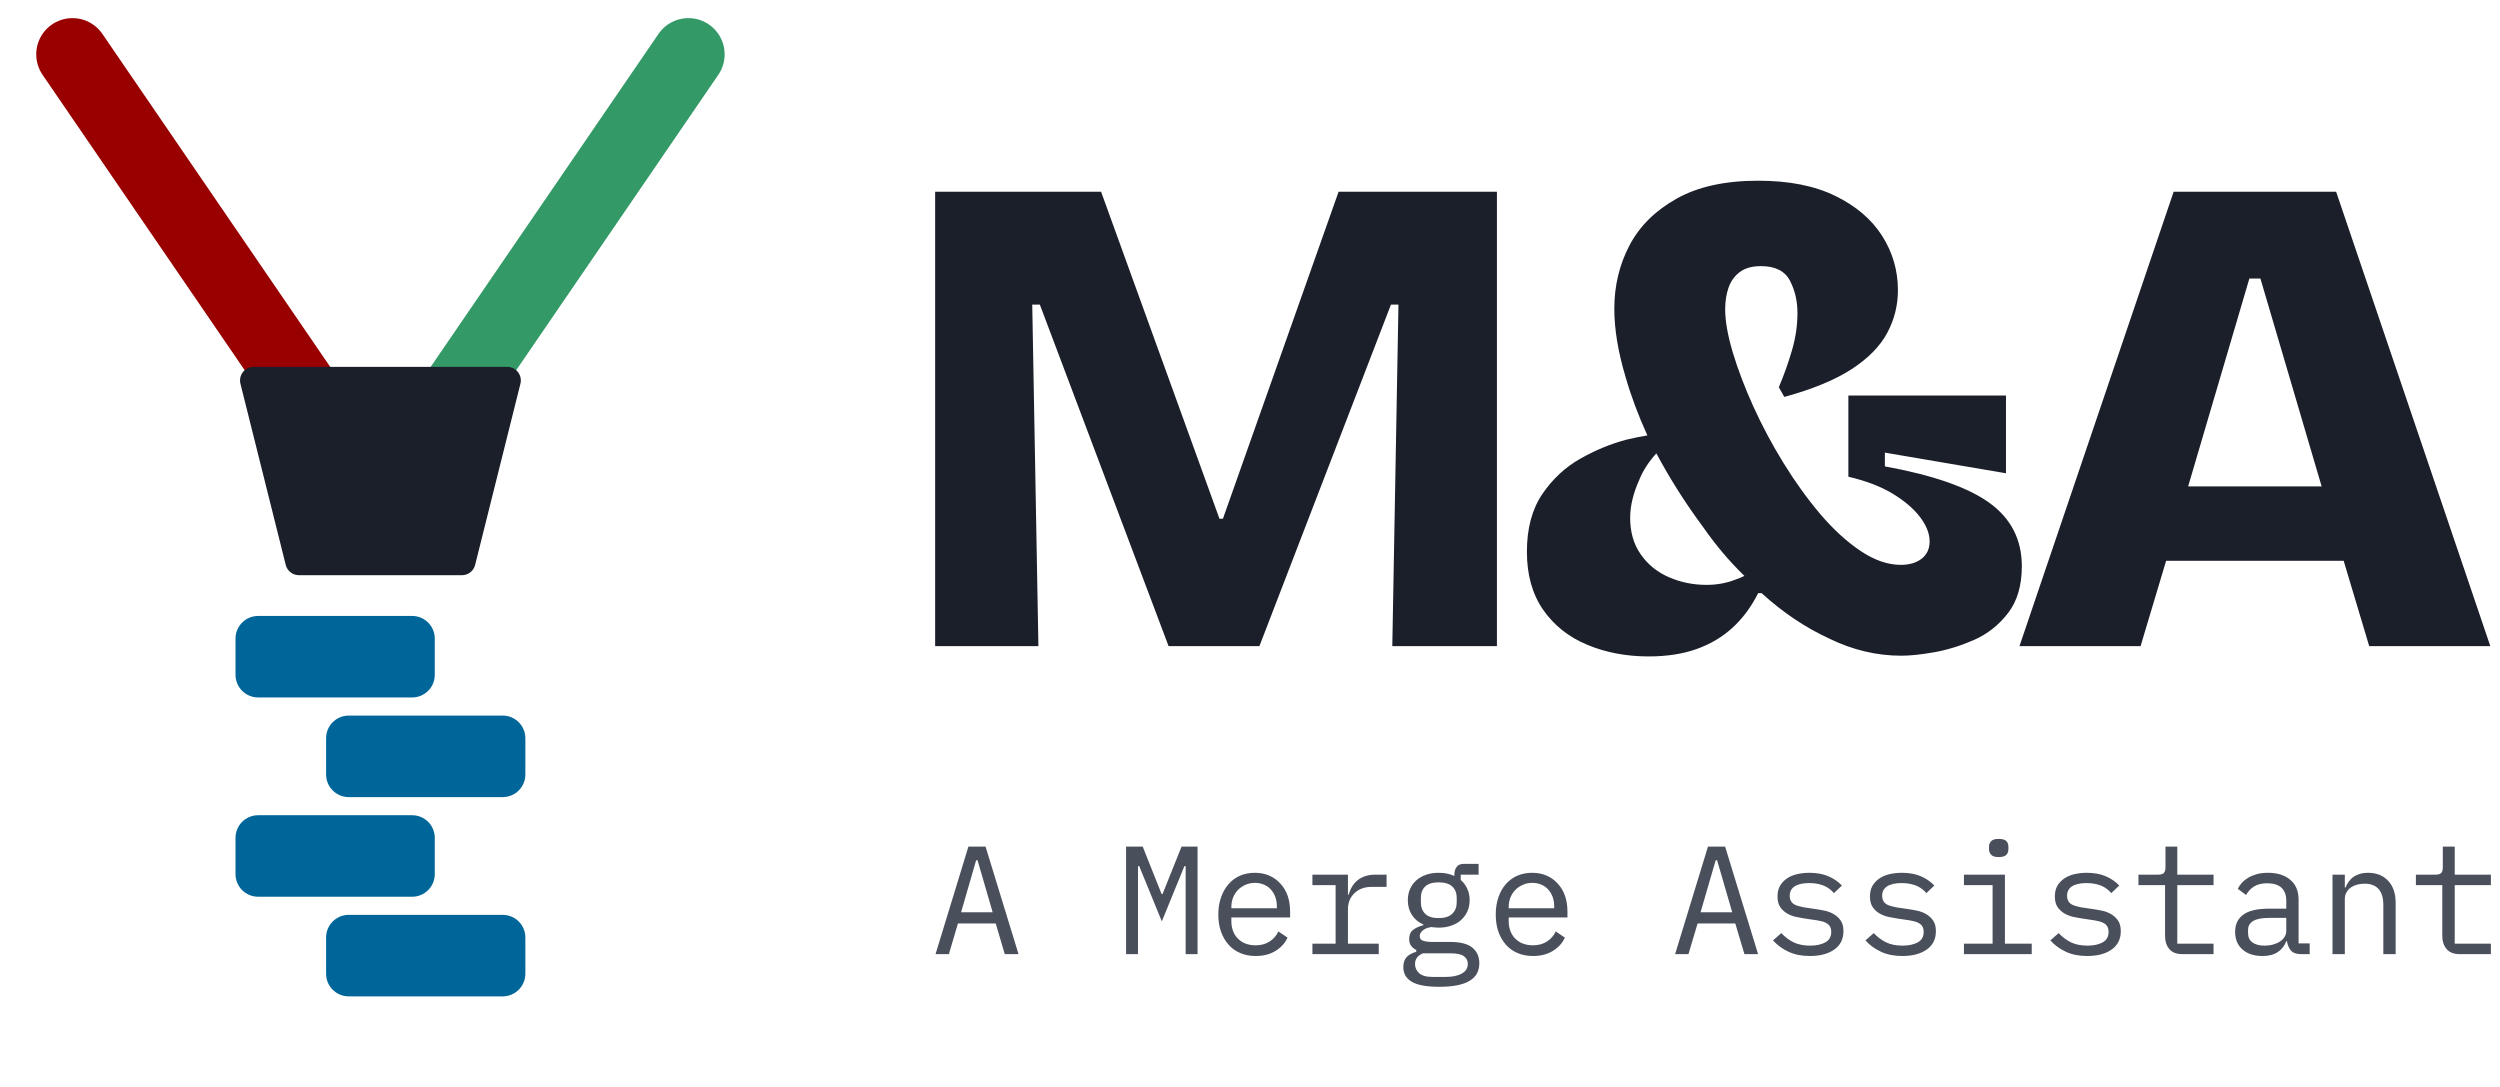
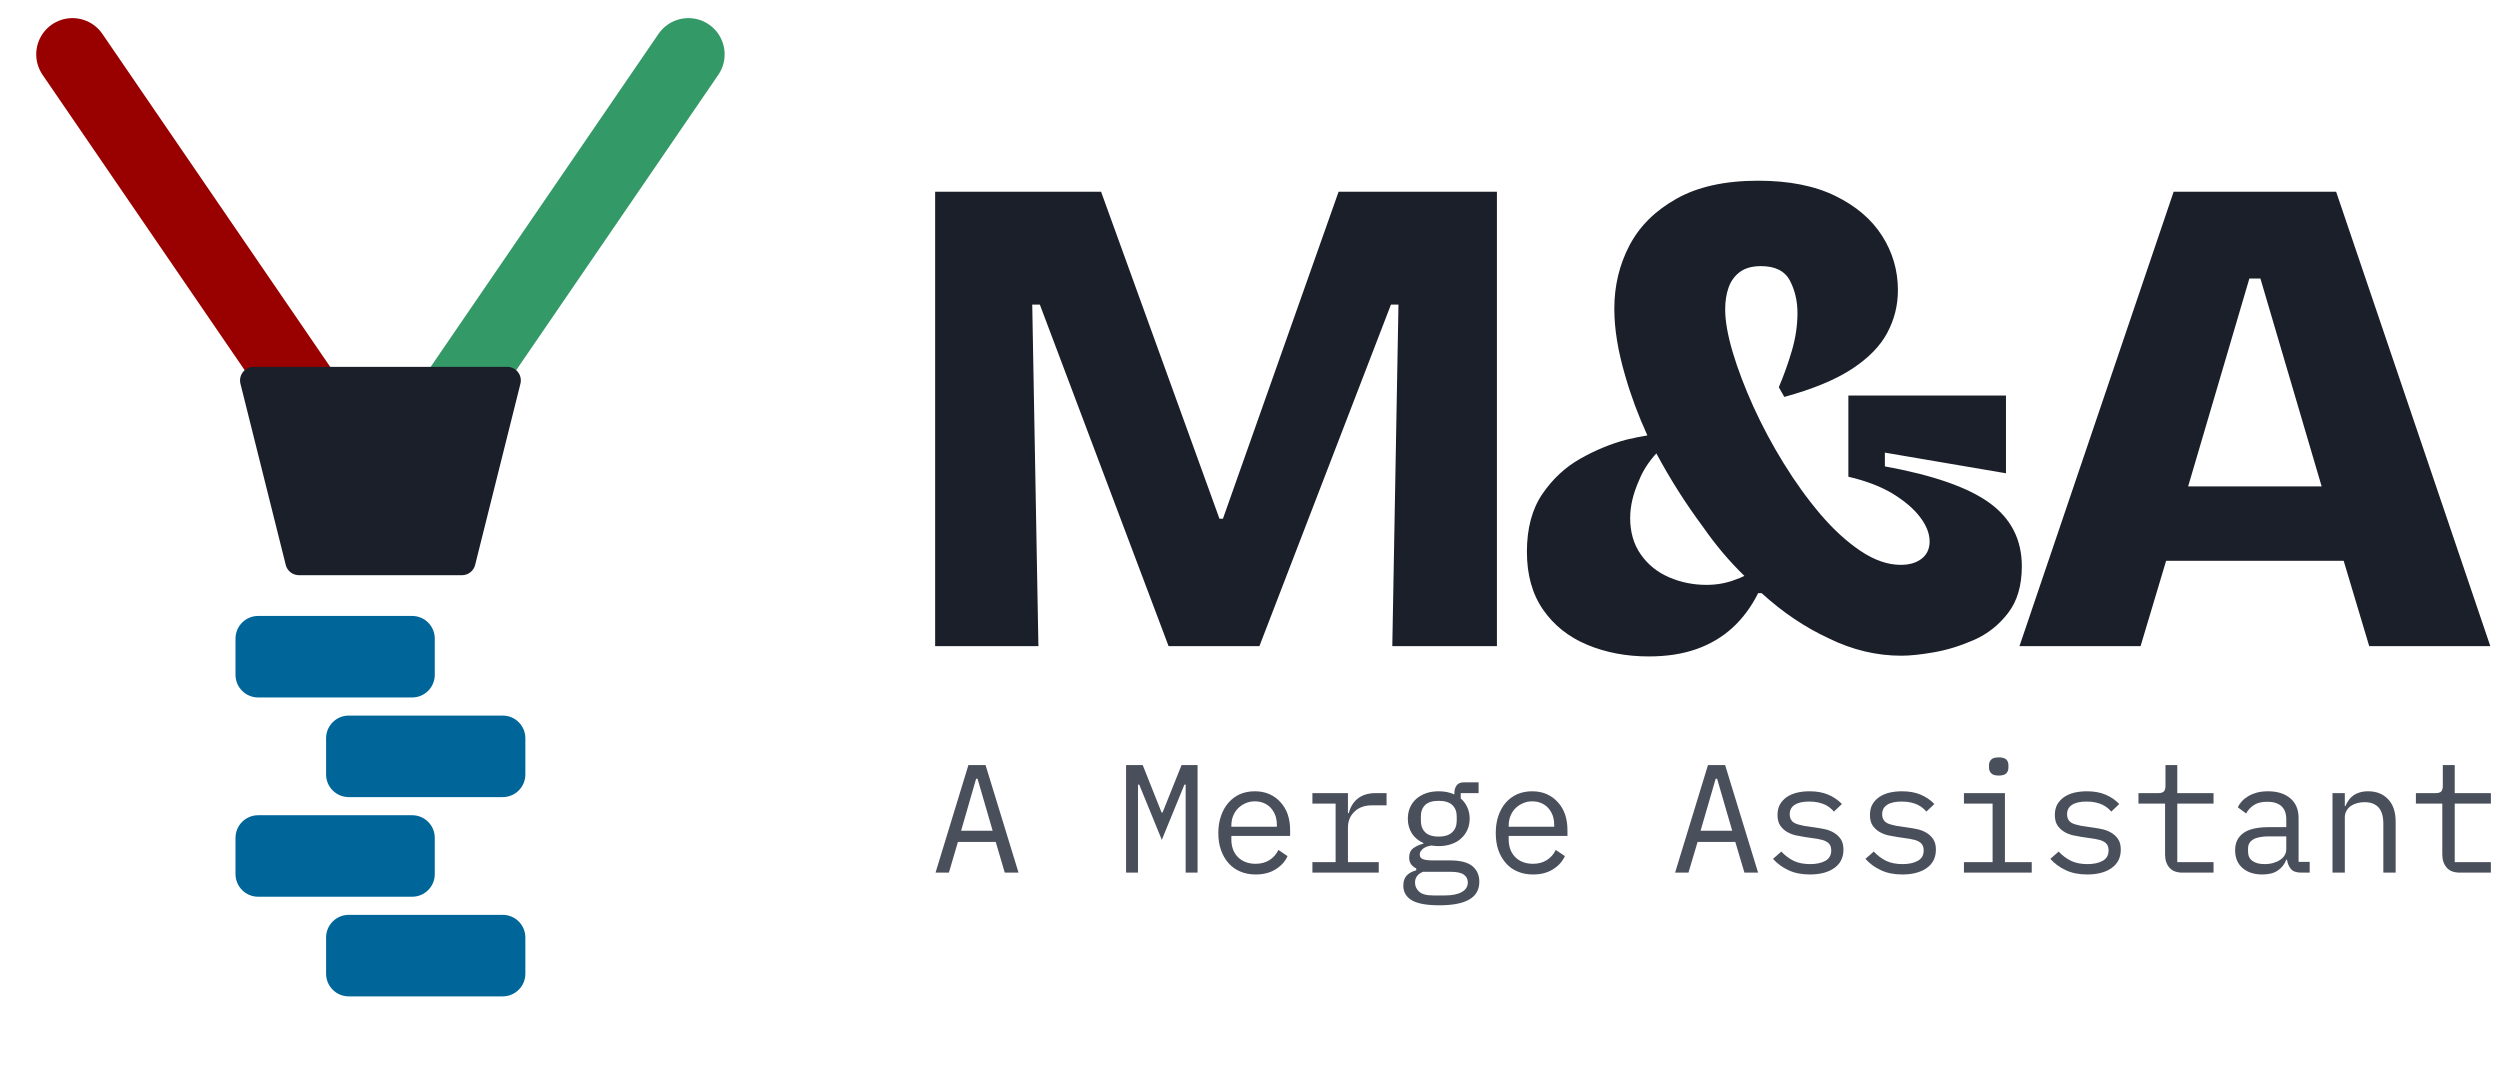
<svg xmlns="http://www.w3.org/2000/svg" width="276" height="120" viewBox="0 0 276 120" role="img" aria-label="M&amp;A — A Merge Assistant">
  <g transform="translate(-18 0)">
    <path d="M52 44 L26 6" fill="none" stroke="#990000" stroke-width="8" stroke-linecap="round" />
    <path d="M68 44 L94 6" fill="none" stroke="#339966" stroke-width="8" stroke-linecap="round" />
    <path d="M46 42 H74 L69 62 H51 Z" fill="#1B1F2A" stroke="#1B1F2A" stroke-width="3" stroke-linejoin="round" />
    <g fill="#006699">
      <rect x="44" y="68" width="22" height="9" rx="2.5" />
      <rect x="54" y="79" width="22" height="9" rx="2.5" />
      <rect x="44" y="90" width="22" height="9" rx="2.5" />
      <rect x="54" y="101" width="22" height="9" rx="2.5" />
    </g>
  </g>
  <g transform="translate(98 12.05)">
    <path fill="#1B1F2A" d="M16.64 59.28L5.24 59.28L5.24 9.12L23.56 9.12L36.63 45.22L37.01 45.22L49.78 9.12L67.26 9.12L67.26 59.28L55.71 59.28L56.39 21.58L55.56 21.58L41.04 59.28L31.01 59.28L16.80 21.58L15.96 21.58M111.91 60.34Q107.81 60.34 103.93 58.44Q99.98 56.62 96.48 53.43L96.10 53.43Q94.96 55.71 93.25 57.27Q91.54 58.82 89.26 59.62Q86.98 60.42 84.02 60.42Q80.30 60.42 77.22 59.13Q74.14 57.84 72.35 55.25Q70.57 52.67 70.57 48.87Q70.57 44.99 72.28 42.48Q73.99 39.98 76.50 38.57Q79 37.16 81.59 36.48Q82.88 36.18 83.87 36.02Q82.35 32.68 81.44 29.49Q80.22 25.38 80.22 22.04Q80.22 18.24 81.89 15.05Q83.56 11.86 87.10 9.88Q90.63 7.90 96.10 7.90Q101.20 7.90 104.62 9.58Q108.04 11.25 109.78 13.98Q111.53 16.72 111.53 19.99Q111.53 22.50 110.35 24.70Q109.18 26.90 106.44 28.69Q103.70 30.48 98.99 31.77L98.38 30.70Q99.22 28.73 99.83 26.64Q100.44 24.55 100.44 22.50Q100.44 20.52 99.60 18.92Q98.76 17.33 96.41 17.33Q94.96 17.33 94.09 17.97Q93.22 18.62 92.84 19.68Q92.46 20.75 92.46 22.12Q92.46 24.02 93.29 26.83Q94.13 29.64 95.57 32.83Q97.02 36.02 98.92 39.10Q100.82 42.18 102.98 44.73Q105.15 47.27 107.43 48.79Q109.71 50.31 111.84 50.31Q113.28 50.31 114.15 49.63Q115.03 48.94 115.03 47.73Q115.03 46.44 114 45.07Q112.98 43.70 111 42.48Q109.02 41.27 106.06 40.58L106.06 31.62L123.46 31.62L123.46 40.20L110.09 37.92L110.09 39.44Q118.07 40.89 121.64 43.47Q125.21 46.06 125.21 50.46Q125.21 53.66 123.69 55.63Q122.17 57.61 119.93 58.60Q117.69 59.58 115.52 59.96Q113.36 60.34 111.91 60.34M84.86 38Q83.56 39.44 82.96 40.96Q81.97 43.17 81.97 45.14Q81.97 47.50 83.15 49.17Q84.32 50.84 86.26 51.68Q88.20 52.52 90.40 52.52Q92.15 52.52 93.67 51.91Q94.13 51.76 94.58 51.53Q92.08 49.10 90.02 46.13Q87.14 42.26 84.86 38M138.32 59.28L124.95 59.28L141.97 9.12L159.91 9.12L176.93 59.28L163.56 59.28L160.74 49.86L141.14 49.86L138.32 59.28M143.57 41.65L158.31 41.65L151.55 18.70L150.33 18.70" />
-     <g transform="translate(4.75 -10.79) scale(1.134)">
+     <g transform="translate(4.75 -19.79) scale(1.134)">
      <path fill="#4A4F5C" d="M8.55 91.78L7.21 91.78L6.33 88.79L2.65 88.79L1.77 91.78L0.47 91.78L3.67 81.31L5.34 81.31L8.55 91.78M6.03 87.70L4.56 82.64L4.42 82.64L2.96 87.70M24.82 91.78L24.82 86.53L24.82 83.21L24.70 83.21L22.50 88.59L20.30 83.21L20.18 83.21L20.18 86.53L20.18 91.78L19.02 91.78L19.02 81.31L20.64 81.31L22.48 85.93L22.57 85.93L24.42 81.31L25.98 81.31L25.98 91.78M31.63 91.96Q30.80 91.96 30.13 91.67Q29.46 91.39 28.99 90.85Q28.52 90.32 28.26 89.58Q28 88.84 28 87.92Q28 86.99 28.27 86.24Q28.53 85.49 29 84.96Q29.46 84.43 30.11 84.14Q30.77 83.86 31.56 83.86Q32.34 83.86 32.98 84.14Q33.62 84.43 34.06 84.93Q34.52 85.43 34.76 86.12Q34.99 86.81 34.99 87.64L34.99 88.21L29.27 88.21L29.27 88.57Q29.27 89.08 29.43 89.51Q29.59 89.95 29.90 90.26Q30.21 90.58 30.65 90.75Q31.09 90.92 31.63 90.92Q32.41 90.92 32.98 90.56Q33.55 90.20 33.85 89.57L34.74 90.17Q34.39 90.95 33.59 91.45Q32.79 91.96 31.63 91.96M31.56 84.84Q31.06 84.84 30.64 85.03Q30.23 85.21 29.92 85.52Q29.61 85.84 29.44 86.26Q29.27 86.69 29.27 87.20L29.27 87.31L33.70 87.31L33.70 87.14Q33.70 86.63 33.55 86.21Q33.39 85.79 33.11 85.48Q32.84 85.18 32.44 85.01Q32.04 84.84 31.56 84.84M37.16 91.78L37.16 90.76L39.42 90.76L39.42 85.06L37.16 85.06L37.16 84.04L40.62 84.04L40.62 85.98L40.70 85.98Q40.94 85.07 41.60 84.55Q42.27 84.04 43.30 84.04L44.38 84.04L44.38 85.23L42.93 85.23Q41.89 85.23 41.26 85.84Q40.62 86.44 40.62 87.41L40.62 90.76L43.62 90.76L43.62 91.78M53.41 92.66Q53.41 93.83 52.44 94.39Q51.47 94.96 49.52 94.96Q47.64 94.96 46.82 94.46Q46.01 93.97 46.01 93.04Q46.01 92.41 46.34 92.06Q46.66 91.72 47.27 91.55L47.27 91.37Q46.94 91.21 46.76 90.95Q46.58 90.70 46.58 90.31Q46.58 89.71 46.97 89.41Q47.37 89.11 47.97 88.96L47.97 88.90Q47.25 88.58 46.85 87.97Q46.45 87.35 46.45 86.53Q46.45 85.94 46.66 85.45Q46.88 84.95 47.27 84.60Q47.67 84.25 48.23 84.05Q48.78 83.86 49.45 83.86Q50.33 83.86 50.98 84.17L50.98 84.04Q50.98 83.59 51.20 83.29Q51.41 82.99 51.91 82.99L53.34 82.99L53.34 84.04L51.60 84.04L51.60 84.56Q52.02 84.92 52.24 85.42Q52.47 85.91 52.47 86.53Q52.47 87.11 52.25 87.61Q52.03 88.10 51.64 88.45Q51.26 88.81 50.69 89Q50.13 89.20 49.45 89.20Q49.26 89.20 49.08 89.18Q48.90 89.17 48.72 89.14Q48.54 89.17 48.34 89.23Q48.15 89.30 47.98 89.41Q47.82 89.53 47.72 89.68Q47.61 89.83 47.61 90.02Q47.61 90.37 47.95 90.48Q48.30 90.59 48.85 90.59L50.56 90.59Q52.06 90.59 52.74 91.15Q53.41 91.72 53.41 92.66M52.29 92.72Q52.29 92.26 51.91 91.98Q51.54 91.70 50.61 91.70L47.92 91.70Q47.15 92.02 47.15 92.75Q47.15 93.26 47.55 93.63Q47.95 94 48.90 94L50.07 94Q51.12 94 51.70 93.67Q52.29 93.35 52.29 92.72M49.45 88.27Q50.35 88.27 50.78 87.84Q51.21 87.43 51.21 86.73L51.21 86.30Q51.21 85.61 50.78 85.20Q50.35 84.79 49.45 84.79Q48.55 84.79 48.13 85.20Q47.72 85.61 47.72 86.30L47.72 86.73Q47.72 87.43 48.13 87.84Q48.55 88.27 49.45 88.27M58.63 91.96Q57.80 91.96 57.13 91.67Q56.46 91.39 55.99 90.85Q55.52 90.32 55.26 89.58Q55.01 88.84 55.01 87.92Q55.01 86.99 55.27 86.24Q55.53 85.49 55.99 84.96Q56.46 84.43 57.11 84.14Q57.77 83.86 58.56 83.86Q59.34 83.86 59.98 84.14Q60.62 84.43 61.06 84.93Q61.52 85.43 61.76 86.12Q61.99 86.81 61.99 87.64L61.99 88.21L56.27 88.21L56.27 88.57Q56.27 89.08 56.43 89.51Q56.59 89.95 56.90 90.26Q57.21 90.58 57.65 90.75Q58.09 90.92 58.63 90.92Q59.41 90.92 59.98 90.56Q60.55 90.20 60.85 89.57L61.74 90.17Q61.39 90.95 60.59 91.45Q59.79 91.96 58.63 91.96M58.56 84.84Q58.06 84.84 57.65 85.03Q57.23 85.21 56.92 85.52Q56.61 85.84 56.44 86.26Q56.27 86.69 56.27 87.20L56.27 87.31L60.70 87.31L60.70 87.14Q60.70 86.63 60.55 86.21Q60.39 85.79 60.11 85.48Q59.84 85.18 59.44 85.01Q59.04 84.84 58.56 84.84M80.55 91.78L79.22 91.78L78.33 88.79L74.66 88.79L73.77 91.78L72.47 91.78L75.67 81.31L77.34 81.31L80.55 91.78M78.03 87.70L76.56 82.64L76.42 82.64L74.95 87.70M85.59 91.96Q84.38 91.96 83.50 91.54Q82.62 91.13 82 90.44L82.81 89.73Q83.37 90.32 84.03 90.64Q84.69 90.95 85.62 90.95Q86.52 90.95 87.10 90.63Q87.67 90.31 87.67 89.62Q87.67 89.32 87.56 89.11Q87.45 88.91 87.25 88.79Q87.06 88.67 86.82 88.60Q86.58 88.54 86.31 88.49L85.09 88.31Q84.69 88.25 84.22 88.15Q83.75 88.04 83.36 87.81Q82.97 87.58 82.70 87.19Q82.44 86.80 82.44 86.17Q82.44 85.58 82.67 85.15Q82.91 84.73 83.33 84.43Q83.75 84.14 84.31 84Q84.89 83.86 85.56 83.86Q86.61 83.86 87.38 84.19Q88.16 84.52 88.71 85.10L87.93 85.84Q87.80 85.67 87.59 85.50Q87.39 85.33 87.10 85.18Q86.81 85.04 86.42 84.95Q86.03 84.86 85.52 84.86Q84.60 84.86 84.11 85.18Q83.63 85.49 83.63 86.09Q83.63 86.39 83.74 86.59Q83.85 86.80 84.05 86.92Q84.24 87.04 84.49 87.10Q84.73 87.17 84.99 87.22L86.20 87.40Q86.63 87.46 87.09 87.56Q87.56 87.67 87.94 87.90Q88.33 88.13 88.60 88.52Q88.86 88.91 88.86 89.54Q88.86 90.70 87.97 91.33Q87.08 91.96 85.59 91.96M94.59 91.96Q93.38 91.96 92.50 91.54Q91.62 91.13 91 90.44L91.81 89.73Q92.37 90.32 93.03 90.64Q93.69 90.95 94.62 90.95Q95.52 90.95 96.10 90.63Q96.67 90.31 96.67 89.62Q96.67 89.32 96.56 89.11Q96.45 88.91 96.25 88.79Q96.06 88.67 95.82 88.60Q95.58 88.54 95.31 88.49L94.09 88.31Q93.69 88.25 93.22 88.15Q92.75 88.04 92.36 87.81Q91.97 87.58 91.70 87.19Q91.44 86.80 91.44 86.17Q91.44 85.58 91.67 85.15Q91.91 84.73 92.33 84.43Q92.75 84.14 93.31 84Q93.89 83.86 94.56 83.86Q95.61 83.86 96.38 84.19Q97.16 84.52 97.71 85.10L96.93 85.84Q96.80 85.67 96.59 85.50Q96.39 85.33 96.10 85.18Q95.81 85.04 95.42 84.95Q95.03 84.86 94.52 84.86Q93.60 84.86 93.11 85.18Q92.63 85.49 92.63 86.09Q92.63 86.39 92.74 86.59Q92.85 86.80 93.05 86.92Q93.24 87.04 93.49 87.10Q93.73 87.17 93.99 87.22L95.20 87.40Q95.63 87.46 96.09 87.56Q96.56 87.67 96.94 87.90Q97.33 88.13 97.60 88.52Q97.86 88.91 97.86 89.54Q97.86 90.70 96.97 91.33Q96.08 91.96 94.59 91.96M103.98 82.33Q103.45 82.33 103.25 82.11Q103.03 81.89 103.03 81.56L103.03 81.32Q103.03 80.99 103.25 80.77Q103.45 80.56 103.98 80.56Q104.50 80.56 104.72 80.77Q104.92 80.99 104.92 81.32L104.92 81.56Q104.92 81.89 104.72 82.11Q104.50 82.33 103.98 82.33M100.59 91.78L100.59 90.76L103.38 90.76L103.38 85.06L100.59 85.06L100.59 84.04L104.58 84.04L104.58 90.76L107.19 90.76L107.19 91.78M112.59 91.96Q111.38 91.96 110.50 91.54Q109.62 91.13 109 90.44L109.81 89.73Q110.37 90.32 111.03 90.64Q111.69 90.95 112.62 90.95Q113.52 90.95 114.10 90.63Q114.67 90.31 114.67 89.62Q114.67 89.32 114.56 89.11Q114.45 88.91 114.25 88.79Q114.06 88.67 113.82 88.60Q113.58 88.54 113.31 88.49L112.09 88.31Q111.69 88.25 111.22 88.15Q110.75 88.04 110.36 87.81Q109.97 87.58 109.70 87.19Q109.44 86.80 109.44 86.17Q109.44 85.58 109.67 85.15Q109.91 84.73 110.33 84.43Q110.75 84.14 111.31 84Q111.89 83.86 112.56 83.86Q113.61 83.86 114.38 84.19Q115.16 84.52 115.71 85.10L114.93 85.84Q114.80 85.67 114.59 85.50Q114.39 85.33 114.10 85.18Q113.81 85.04 113.42 84.95Q113.03 84.86 112.52 84.86Q111.60 84.86 111.11 85.18Q110.63 85.49 110.63 86.09Q110.63 86.39 110.74 86.59Q110.85 86.80 111.05 86.92Q111.24 87.04 111.49 87.10Q111.73 87.17 111.99 87.22L113.20 87.40Q113.63 87.46 114.09 87.56Q114.56 87.67 114.94 87.90Q115.33 88.13 115.60 88.52Q115.86 88.91 115.86 89.54Q115.86 90.70 114.97 91.33Q114.08 91.96 112.59 91.96M124.89 91.78L121.88 91.78Q120.99 91.78 120.58 91.28Q120.17 90.79 120.17 90.01L120.17 85.06L117.58 85.06L117.58 84.04L119.50 84.04Q119.89 84.04 120.05 83.88Q120.21 83.72 120.21 83.33L120.21 81.31L121.36 81.31L121.36 84.04L124.89 84.04L124.89 85.06L121.36 85.06L121.36 90.76L124.89 90.76M134.25 91.78L133.43 91.78Q132.72 91.78 132.42 91.42Q132.12 91.06 132.04 90.52L131.97 90.52Q131.72 91.19 131.15 91.57Q130.59 91.96 129.65 91.96Q128.43 91.96 127.71 91.33Q126.99 90.70 126.99 89.60Q126.99 88.52 127.78 87.94Q128.56 87.35 130.32 87.35L131.97 87.35L131.97 86.59Q131.97 85.73 131.49 85.30Q131.01 84.88 130.13 84.88Q129.34 84.88 128.85 85.18Q128.35 85.49 128.06 86.02L127.25 85.42Q127.39 85.12 127.65 84.83Q127.91 84.55 128.28 84.33Q128.66 84.11 129.13 83.98Q129.62 83.86 130.20 83.86Q131.56 83.86 132.37 84.55Q133.17 85.23 133.17 86.47L133.17 90.73L134.25 90.73L134.25 91.78M129.85 90.95Q130.32 90.95 130.70 90.84Q131.09 90.73 131.37 90.54Q131.66 90.35 131.81 90.09Q131.97 89.83 131.97 89.53L131.97 88.25L130.32 88.25Q129.24 88.25 128.75 88.55Q128.25 88.85 128.25 89.42L128.25 89.73Q128.25 90.34 128.68 90.64Q129.10 90.95 129.85 90.95M137.67 91.78L136.47 91.78L136.47 84.04L137.67 84.04L137.67 85.30L137.73 85.30Q137.85 85.01 138.03 84.75Q138.21 84.48 138.47 84.29Q138.74 84.09 139.09 83.98Q139.46 83.86 139.94 83.86Q141.15 83.86 141.88 84.63Q142.62 85.40 142.62 86.81L142.62 91.78L141.42 91.78L141.42 87.02Q141.42 85.96 140.96 85.44Q140.49 84.92 139.59 84.92Q139.23 84.92 138.88 85.01Q138.54 85.10 138.27 85.28Q138 85.46 137.84 85.75Q137.67 86.03 137.67 86.41M151.89 91.78L148.88 91.78Q147.99 91.78 147.58 91.28Q147.16 90.79 147.16 90.01L147.16 85.06L144.59 85.06L144.59 84.04L146.50 84.04Q146.90 84.04 147.05 83.88Q147.21 83.72 147.21 83.33L147.21 81.31L148.37 81.31L148.37 84.04L151.89 84.04L151.89 85.06L148.37 85.06L148.37 90.76L151.89 90.76" />
    </g>
  </g>
</svg>
